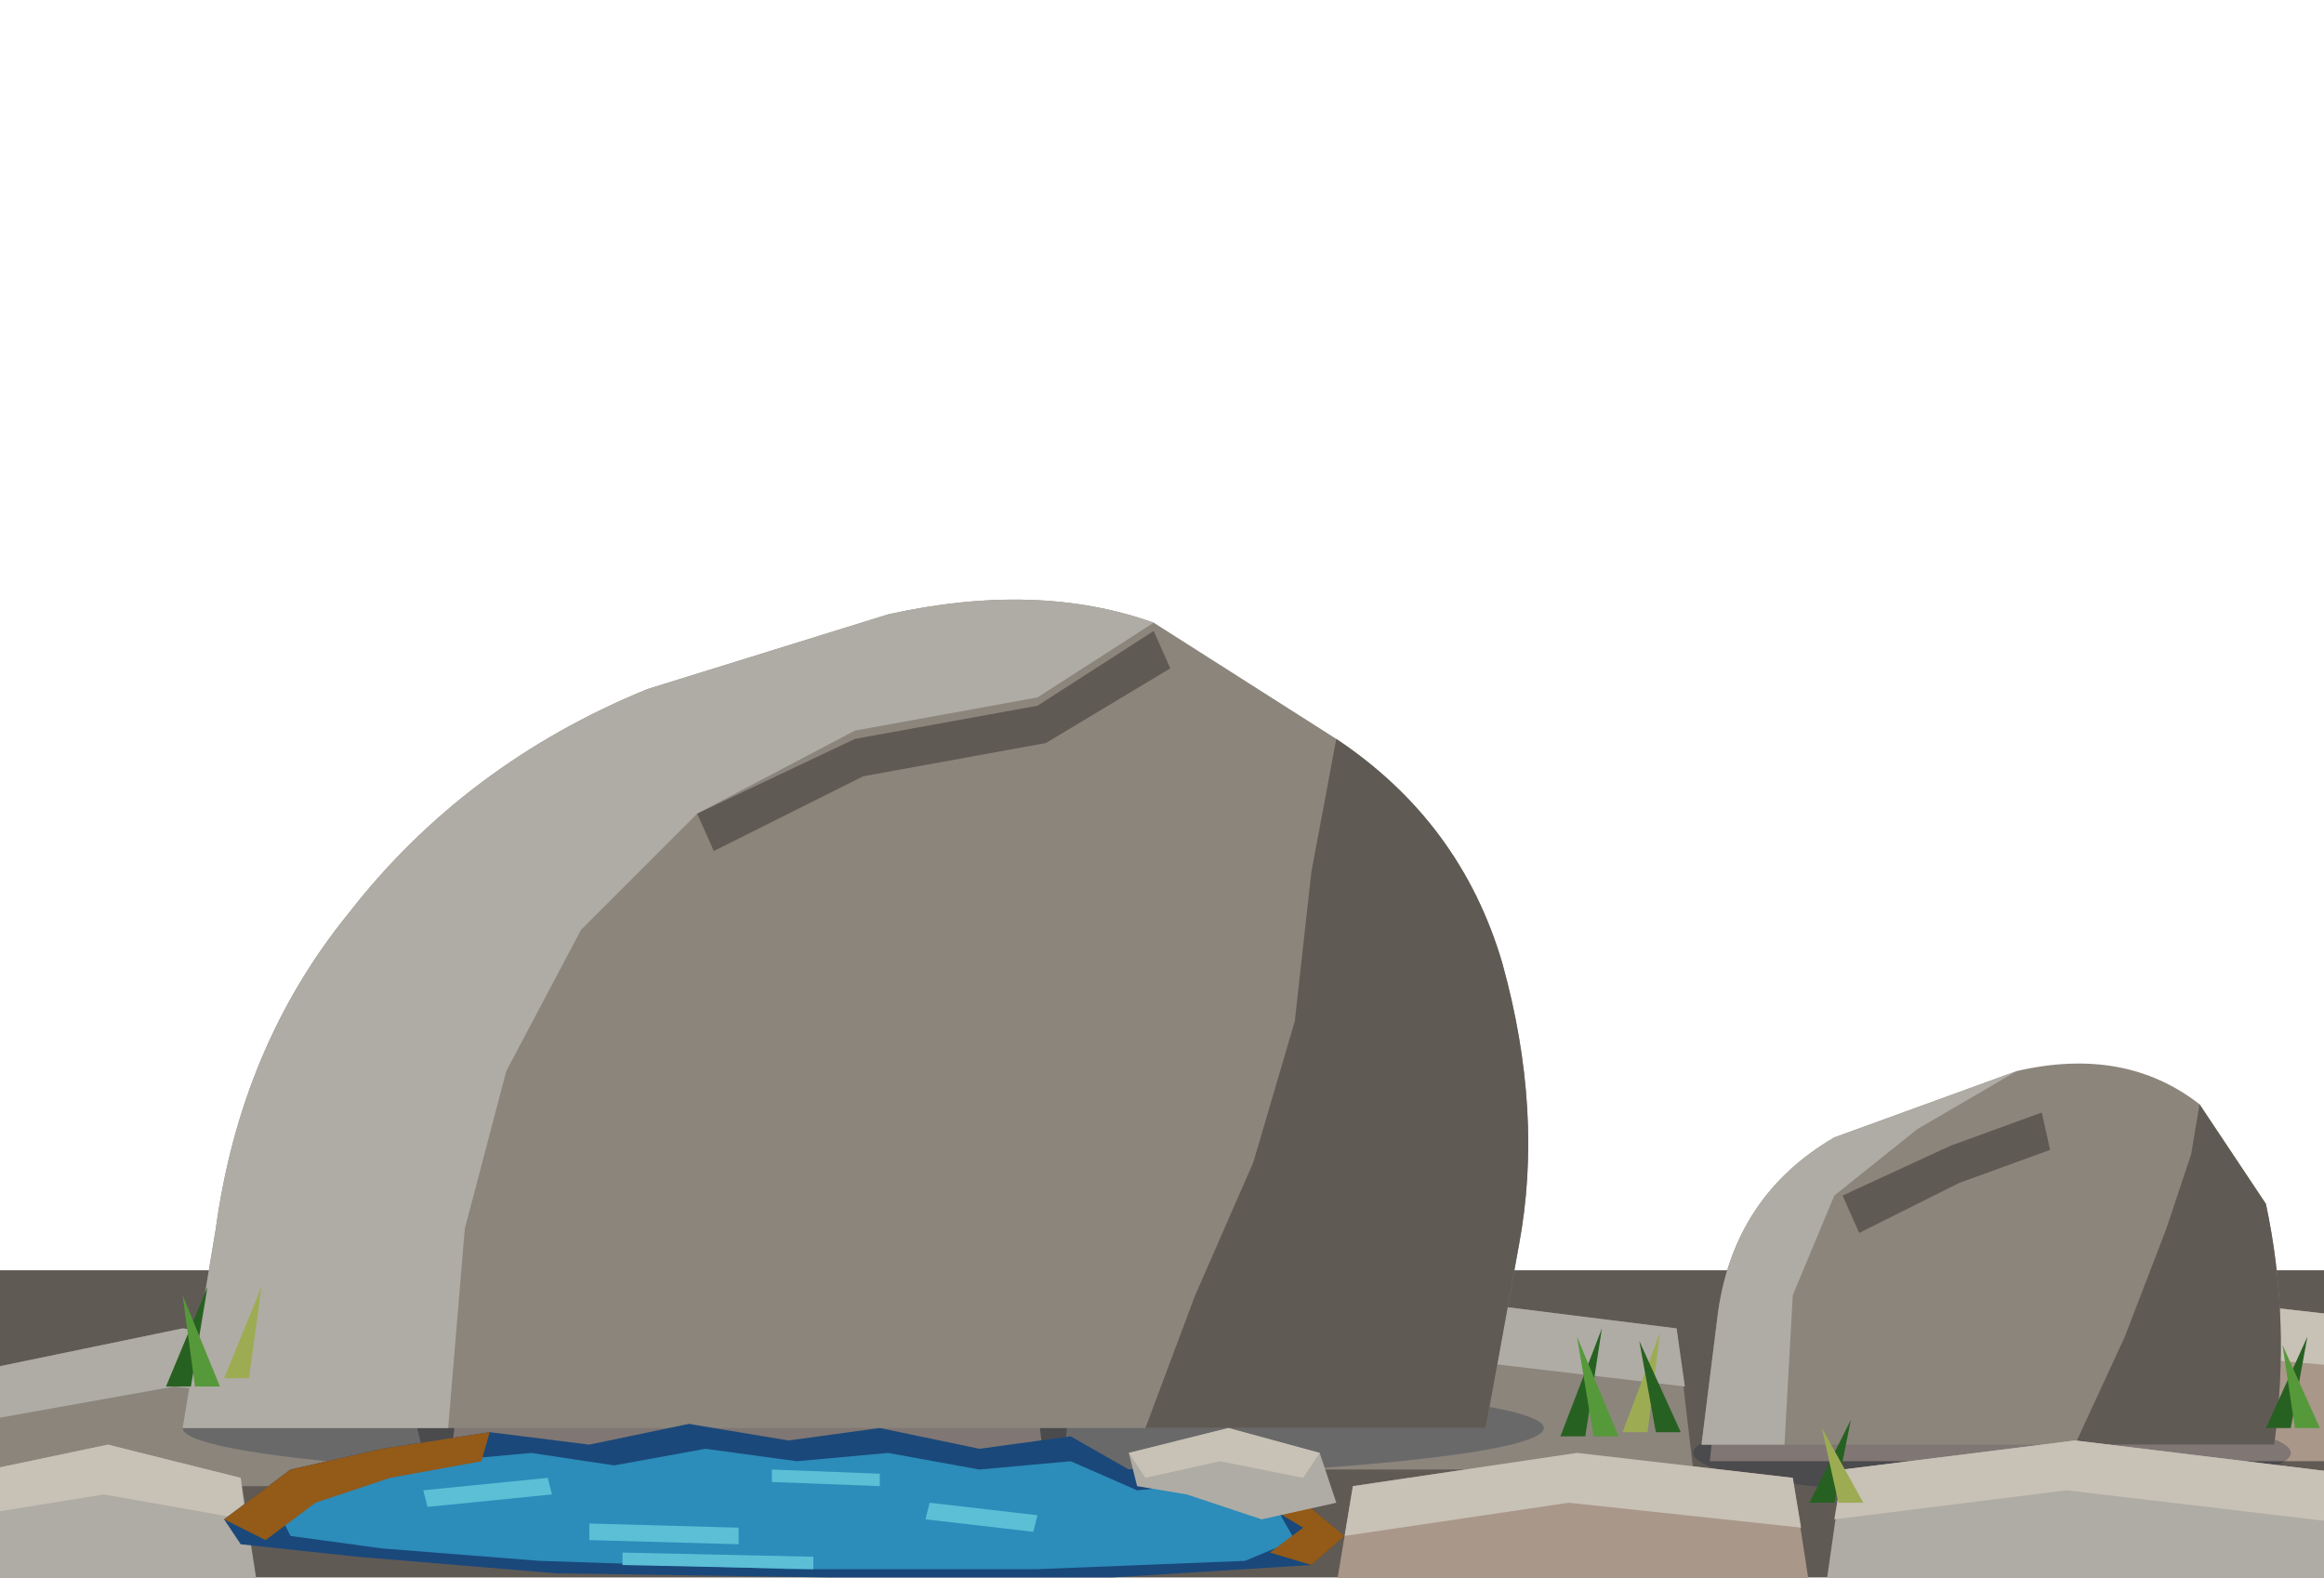
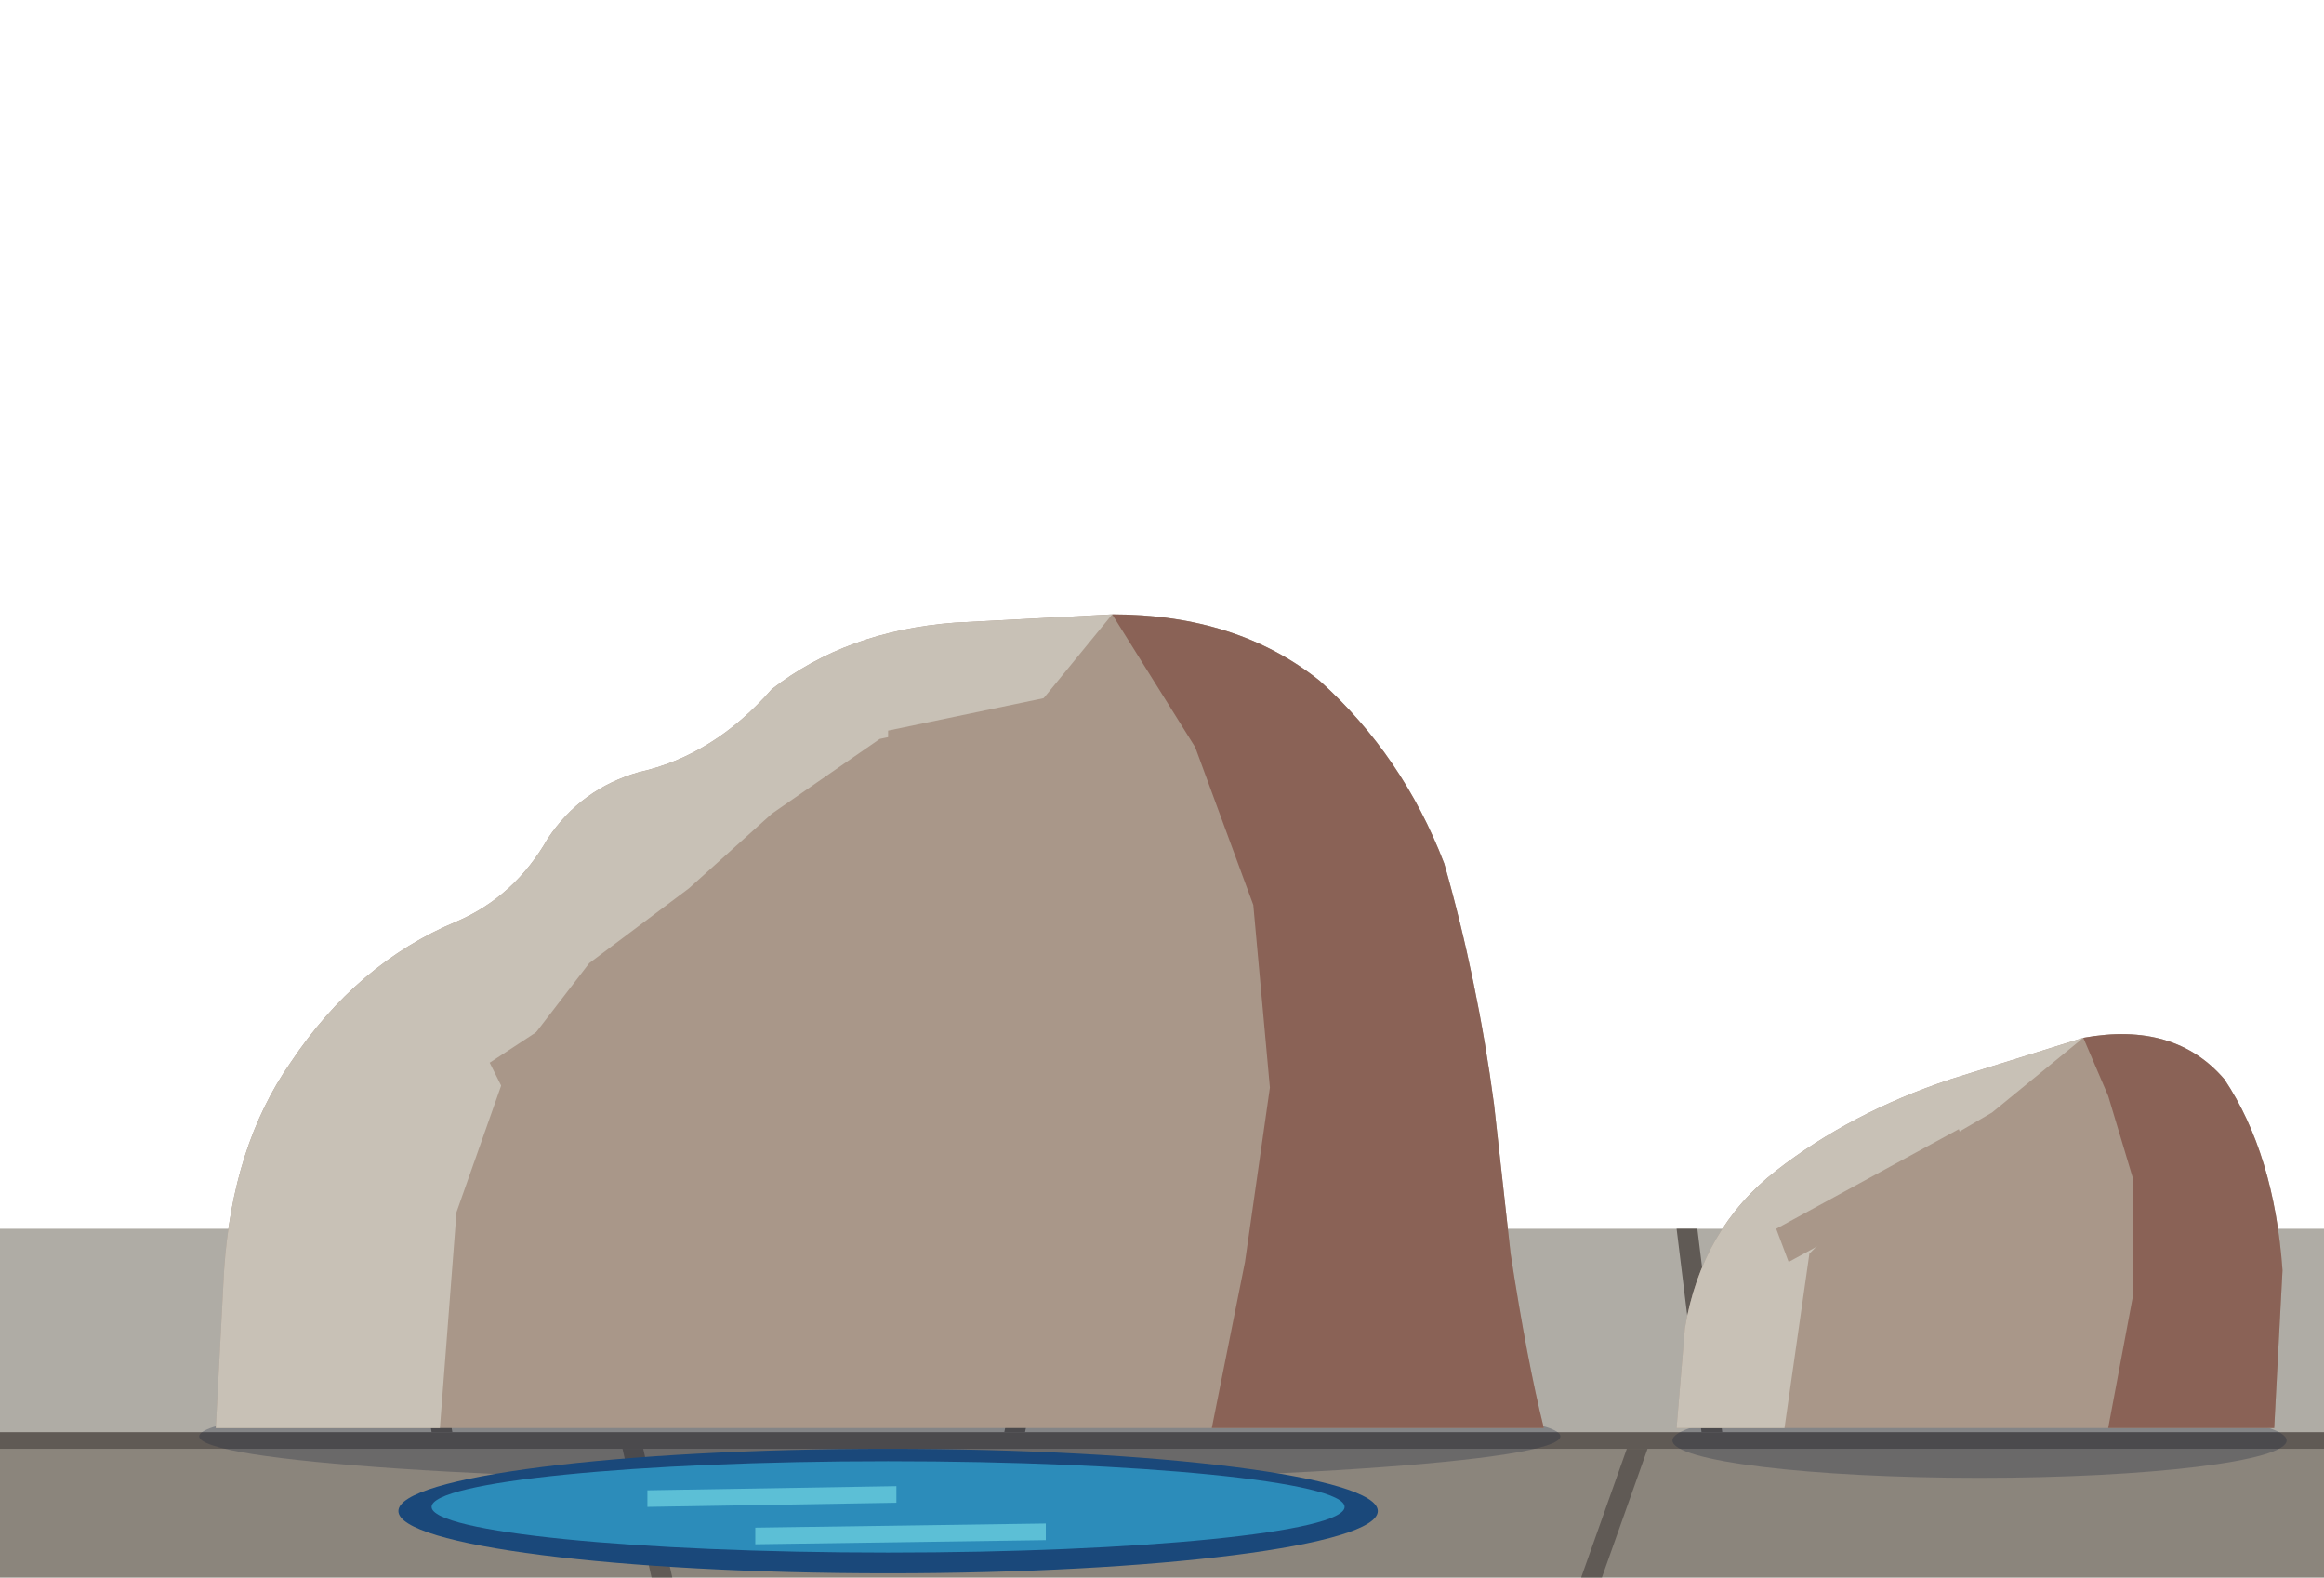
<svg xmlns="http://www.w3.org/2000/svg" width="560" height="380" viewBox="0 0 560 380" shape-rendering="geometricPrecision">
-   <rect x="0" y="306" width="560" height="74" fill="#605a55" />
-   <polygon points="-14,332 44,320 96,326 104,358 -14,358" fill="#8b857c" />
-   <polygon points="-14,332 44,320 96,326 99,340 42,334 -14,344" fill="#afaca5" />
-   <polygon points="112,324 190,314 248,322 252,356 108,356" fill="#a99789" />
-   <polygon points="112,324 190,314 248,322 250,336 188,328 110,336" fill="#c8c1b6" />
-   <polygon points="260,318 340,312 404,320 408,354 256,354" fill="#8b857c" />
-   <polygon points="260,318 340,312 404,320 406,334 338,326 258,330" fill="#afaca5" />
-   <polygon points="416,314 486,308 574,318 574,352 412,352" fill="#a99789" />
-   <polygon points="416,314 486,308 574,318 574,330 484,322 414,326" fill="#c8c1b6" />
-   <ellipse cx="208" cy="344" rx="164" ry="13" fill="#16203a" opacity="0.28" />
-   <ellipse cx="480" cy="350" rx="72" ry="10" fill="#16203a" opacity="0.28" />
-   <path d="M 44 344 L 52 296 Q 58 252 84 220 Q 112 184 156 166 L 214 148 Q 250 140 278 150 L 322 178 Q 352 198 362 232 Q 372 268 366 300 L 358 344 Z" fill="#8b857c" />
-   <path d="M 44 344 L 52 296 Q 58 252 84 220 Q 112 184 156 166 L 214 148 Q 250 140 278 150 L 250 168 L 206 176 L 168 196 L 140 224 L 122 258 L 112 296 L 108 344 Z" fill="#afaca5" />
-   <path d="M 322 178 Q 352 198 362 232 Q 372 268 366 300 L 358 344 L 276 344 L 288 312 L 302 280 L 312 246 L 316 210 Z" fill="#605a55" />
-   <polygon points="168,196 206,178 250,170 278,152 282,161 252,179 208,187 172,205" fill="#605a55" />
-   <path d="M 410 348 L 414 316 Q 418 288 442 274 L 486 258 Q 512 252 530 266 L 546 290 Q 552 318 548 348 Z" fill="#8b857c" />
-   <path d="M 410 348 L 414 316 Q 418 288 442 274 L 486 258 L 462 272 L 442 288 L 432 312 L 430 348 Z" fill="#afaca5" />
-   <path d="M 530 266 L 546 290 Q 552 318 548 348 L 500 348 L 512 322 L 522 296 L 528 278 Z" fill="#605a55" />
-   <polygon points="444,288 470,276 492,268 494,277 472,285 448,297" fill="#605a55" />
-   <polygon points="-12,356 26,348 58,356 62,382 -12,382" fill="#afaca5" />
-   <polygon points="-12,356 26,348 58,356 59,366 25,360 -12,366" fill="#c8c1b6" />
-   <polygon points="326,358 380,350 432,356 436,382 322,382" fill="#a99789" />
-   <polygon points="326,358 380,350 432,356 434,368 378,362 324,370" fill="#c8c1b6" />
-   <polygon points="444,354 500,347 574,356 574,382 440,382" fill="#afaca5" />
-   <polygon points="444,354 500,347 574,356 574,368 498,359 442,366" fill="#c8c1b6" />
-   <polygon points="54,366 70,354 92,349 118,345 142,348 166,343 190,347 212,344 236,349 258,346 272,354 292,351 312,360 324,370 316,377 268,380 200,380 134,379 86,375 58,372" fill="#1a487a" />
-   <polygon points="68,366 84,356 106,352 128,350 148,353 170,349 192,352 214,350 236,354 258,352 274,359 294,357 308,364 312,371 300,376 250,378 190,378 130,376 92,373 70,370" fill="#2c8cba" />
-   <polygon points="54,366 70,354 92,349 118,345 116,352 94,356 76,362 64,371" fill="#935a18" />
-   <polygon points="312,360 324,370 316,377 306,374 314,368 304,362" fill="#935a18" />
-   <polygon points="272,350 296,344 318,350 322,362 304,366 286,360 274,358" fill="#afaca5" />
-   <polygon points="272,350 296,344 318,350 314,356 294,352 276,356" fill="#c8c1b6" />
-   <polygon points="102,359 132,356 133,360 103,363" fill="#5cbfd6" />
-   <polygon points="142,367 178,368 178,372 142,371" fill="#5cbfd6" />
-   <polygon points="186,354 212,355 212,358 186,357" fill="#5cbfd6" />
-   <polygon points="224,362 250,365 249,369 223,366" fill="#5cbfd6" />
-   <polygon points="150,374 196,375 196,378 150,377" fill="#5cbfd6" />
-   <polygon points="40,334 46,334 50,310" fill="#276121" />
-   <polygon points="47,334 53,334 44,312" fill="#56993a" />
-   <polygon points="54,332 60,332 63,310" fill="#9dac53" />
-   <polygon points="376,346 382,346 386,320" fill="#276121" />
-   <polygon points="384,346 390,346 380,322" fill="#56993a" />
-   <polygon points="391,345 397,345 400,321" fill="#9dac53" />
-   <polygon points="399,345 405,345 395,323" fill="#276121" />
-   <polygon points="546,344 552,344 556,322" fill="#276121" />
-   <polygon points="553,344 559,344 550,324" fill="#56993a" />
-   <polygon points="436,362 442,362 446,342" fill="#276121" />
-   <polygon points="443,362 449,362 439,344" fill="#9dac53" />
+   <rect x="0" y="296" width="560" height="84" fill="#afaca5" />
+   <rect x="0" y="348" width="560" height="32" fill="#8b857c" />
+   <rect x="0" y="345" width="560" height="4" fill="#605a55" />
+   <polygon points="96,296 101,296 109,345 104,345" fill="#605a55" />
+   <polygon points="252,296 257,296 247,345 242,345" fill="#605a55" />
+   <polygon points="404,296 409,296 415,345 410,345" fill="#605a55" />
+   <polygon points="150,349 155,349 162,380 157,380" fill="#605a55" />
+   <polygon points="392,349 397,349 386,380 381,380" fill="#605a55" />
+   <polygon points="98,343 104,343 107,321" fill="#276121" />
+   <polygon points="105,343 111,343 102,323" fill="#56993a" />
+   <polygon points="112,341 118,341 121,321" fill="#89c05f" />
+   <polygon points="244,339 250,339 253,319" fill="#276121" />
+   <polygon points="251,339 257,339 248,321" fill="#56993a" />
+   <polygon points="408,341 414,341 417,321" fill="#276121" />
+   <polygon points="415,341 421,341 412,323" fill="#89c05f" />
+   <polygon points="422,340 428,340 431,322" fill="#56993a" />
+   <ellipse cx="212" cy="346" rx="164" ry="11" fill="#16203a" opacity="0.28" />
+   <ellipse cx="477" cy="347" rx="74" ry="9" fill="#16203a" opacity="0.28" />
+   <path d="M 52 344 L 54 306 Q 56 276 70 256 Q 86 232 110 222 Q 124 216 132 202 Q 140 190 154 186 Q 172 182 186 166 Q 204 152 230 150 L 268 148 Q 298 148 318 164 Q 338 182 348 208 Q 356 236 360 266 L 364 302 Q 368 328 372 344 Z" fill="#a99789" />
+   <path d="M 52 344 L 54 306 Q 56 276 70 256 Q 86 232 110 222 Q 124 216 132 202 Q 140 190 154 186 Q 172 182 186 166 Q 204 152 230 150 L 268 148 L 250 170 L 212 178 L 186 196 L 166 214 L 142 232 L 122 258 L 110 292 L 106 344 Z" fill="#c8c1b6" />
+   <path d="M 268 148 Q 298 148 318 164 Q 338 182 348 208 Q 356 236 360 266 L 364 302 Q 368 328 372 344 L 292 344 L 300 304 L 306 262 L 302 218 L 288 180 Z" fill="#8a6256" />
+   <polygon points="118,256 182,214 186,222 122,264" fill="#a99789" />
+   <polygon points="214,176 262,166 262,174 214,184" fill="#a99789" />
+   <path d="M 404 344 L 406 320 Q 410 296 428 282 Q 446 268 470 260 L 502 250 Q 524 246 536 260 Q 548 278 550 306 L 548 344 Z" fill="#a99789" />
+   <path d="M 404 344 L 406 320 Q 410 296 428 282 Q 446 268 470 260 L 502 250 L 480 268 L 456 282 L 436 302 L 430 344 Z" fill="#c8c1b6" />
+   <path d="M 502 250 Q 524 246 536 260 Q 548 278 550 306 L 548 344 L 508 344 L 514 312 L 514 284 L 508 264 Z" fill="#8a6256" />
+   <polygon points="428,296 472,272 475,280 431,304" fill="#a99789" />
+   <ellipse cx="214" cy="364" rx="118" ry="15" fill="#1a487a" />
+   <ellipse cx="214" cy="363" rx="110" ry="11" fill="#2c8cba" />
+   <polygon points="156,359 216,358 216,362 156,363" fill="#5cbfd6" />
+   <polygon points="182,368 252,367 252,371 182,372" fill="#5cbfd6" />
</svg>
